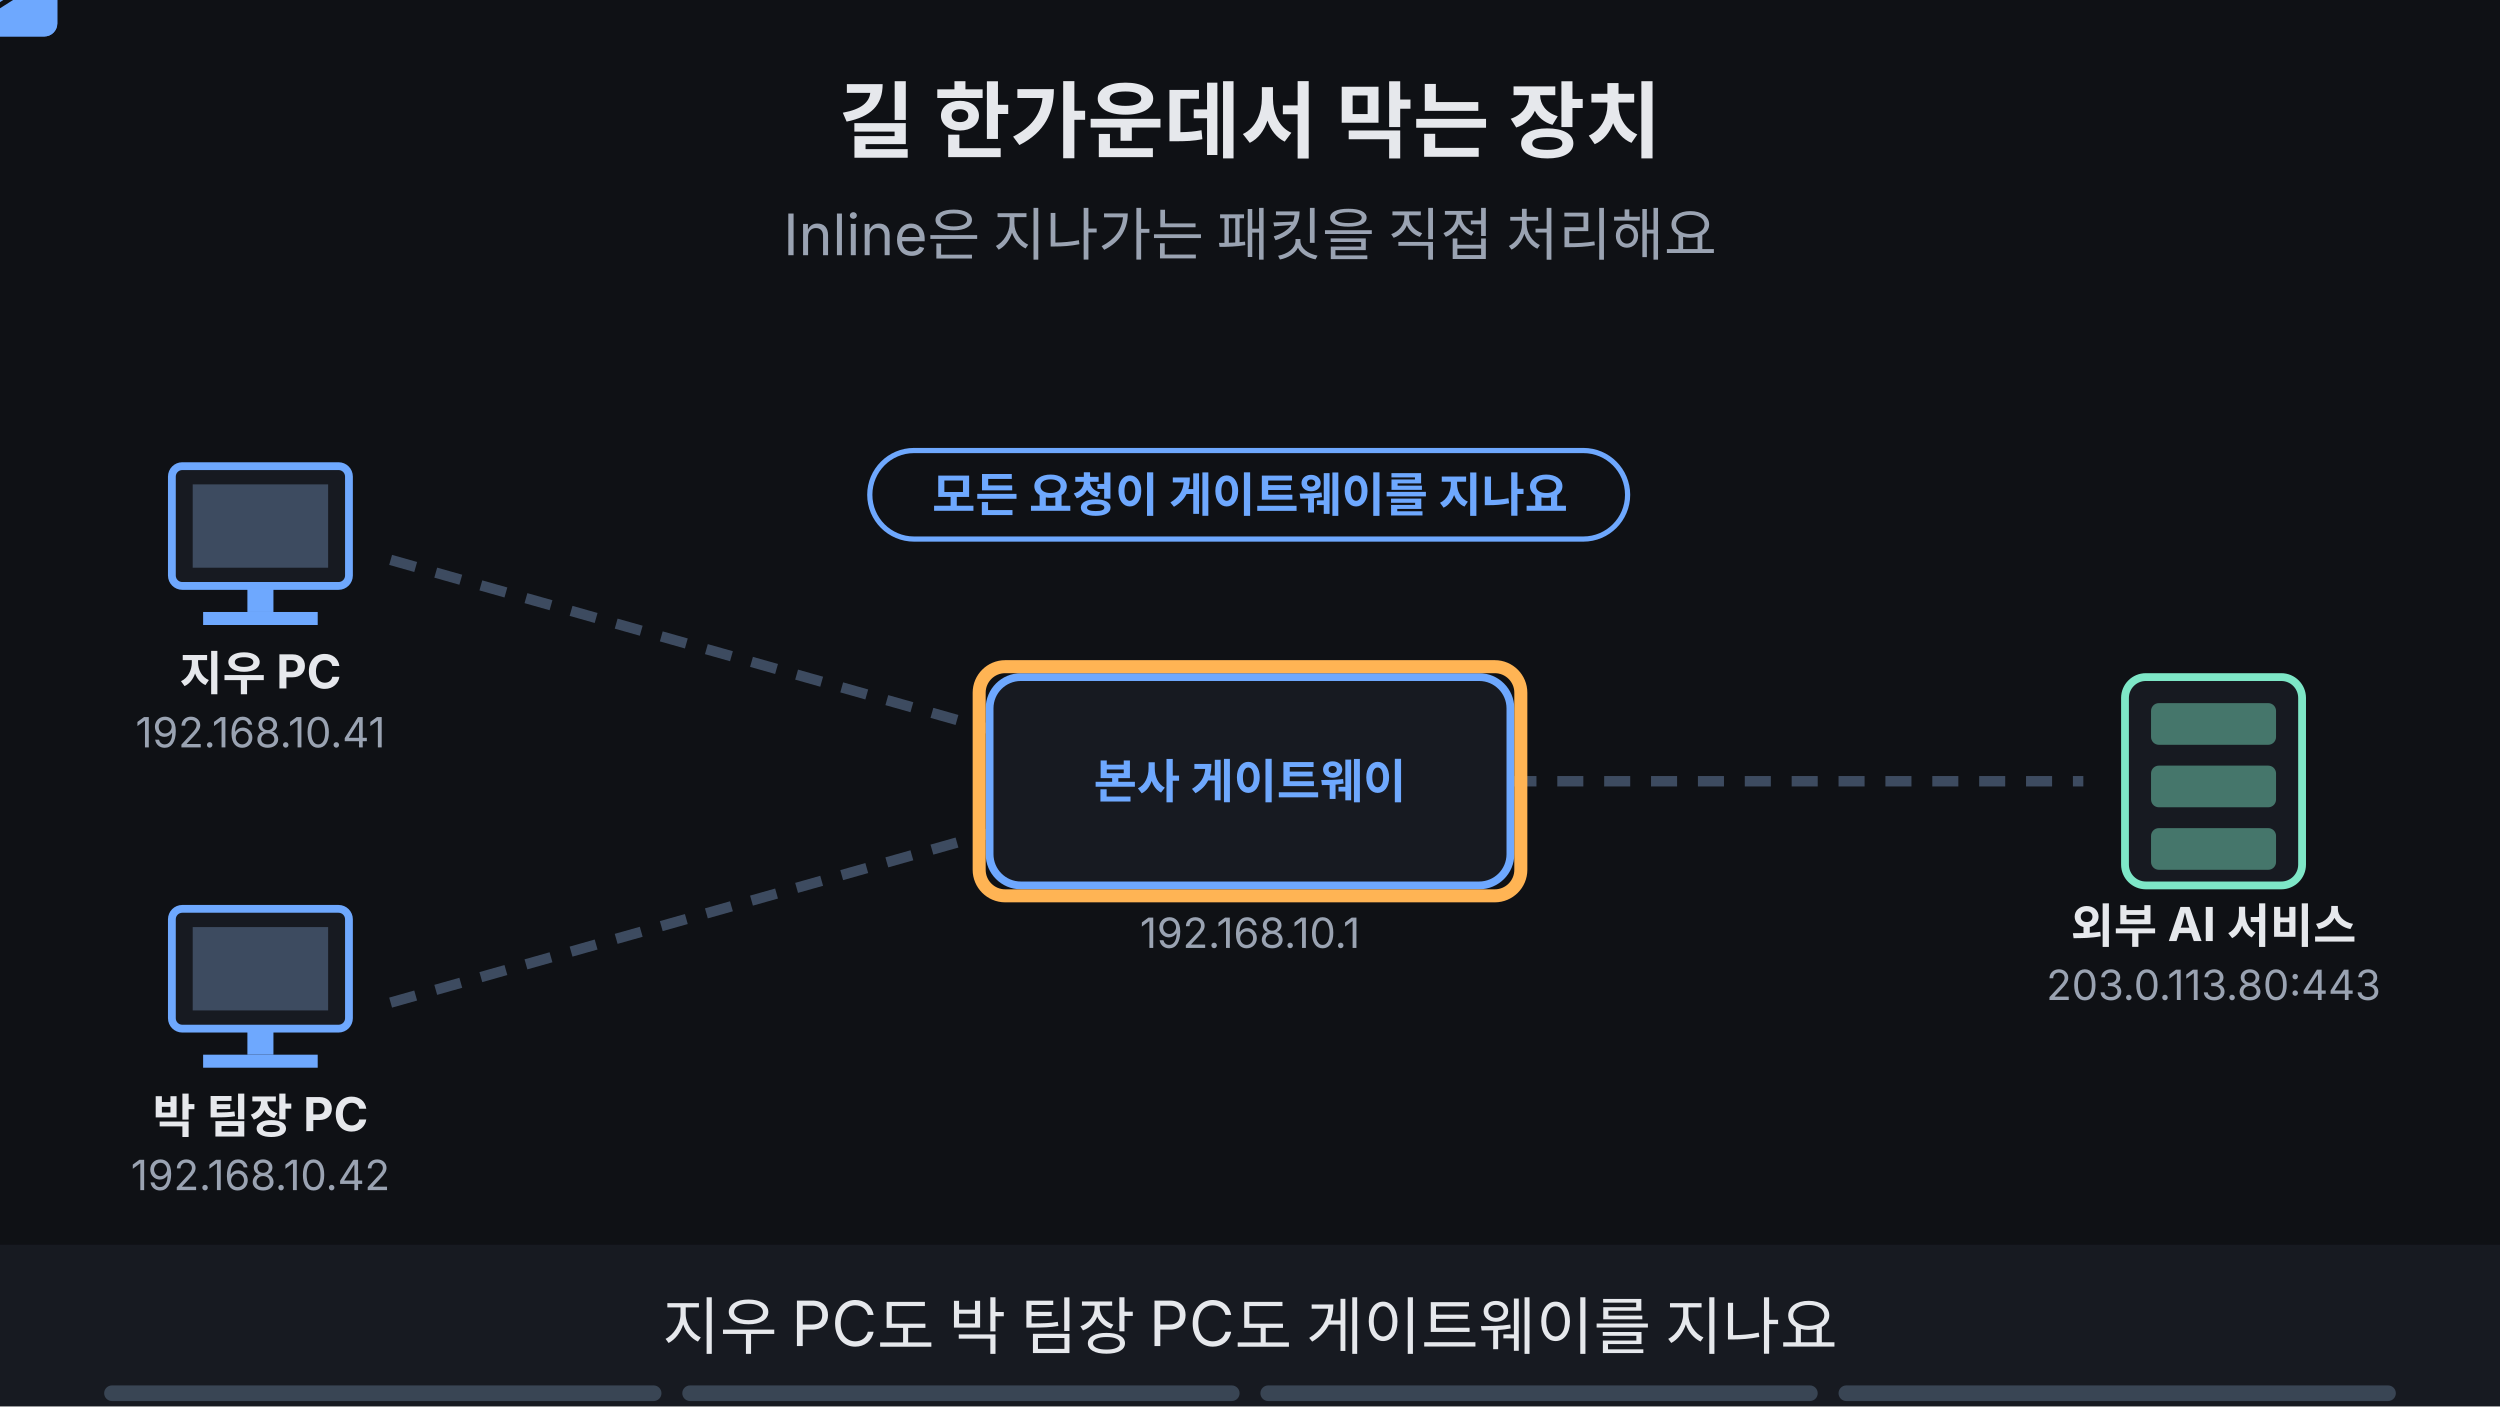
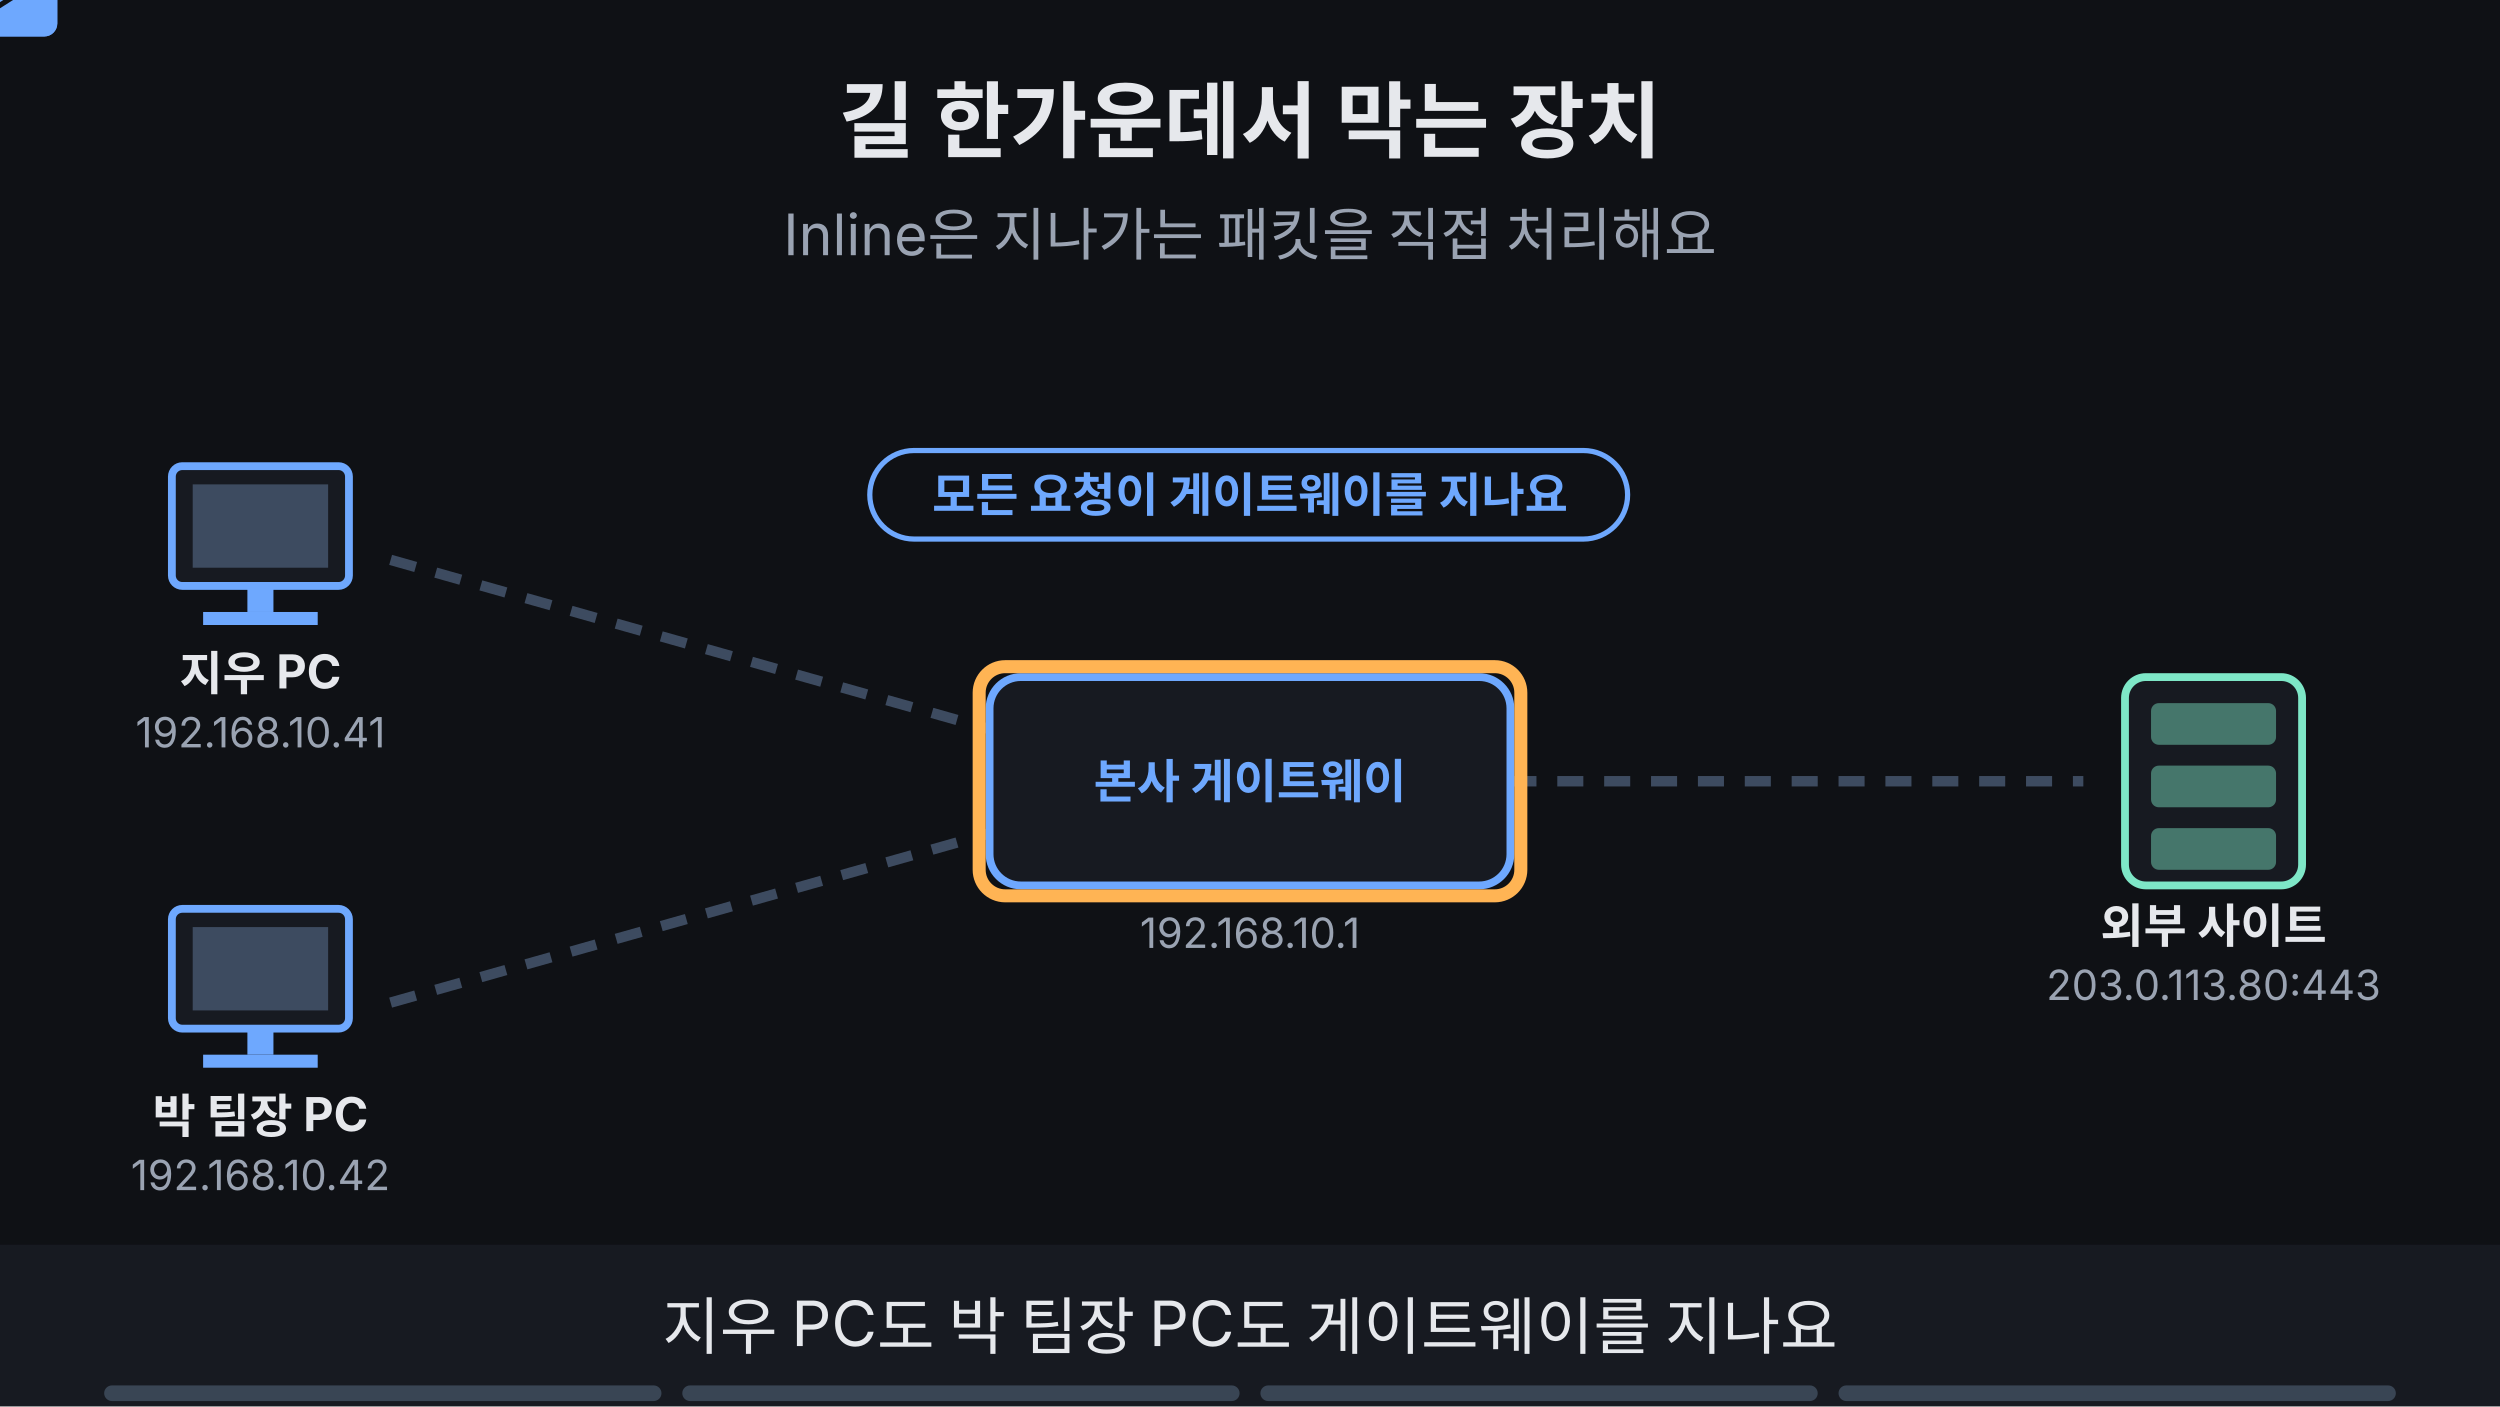
<svg xmlns="http://www.w3.org/2000/svg" viewBox="0 0 960 540" width="960" height="540" font-family="-apple-system,'Apple SD Gothic Neo','Segoe UI',sans-serif">
  <rect width="960" height="540" fill="#0f1115" />
  <text x="480" y="58" text-anchor="middle" font-size="32" font-weight="700" fill="#e6e8ec">길 한가운데서 막는 장치</text>
  <text x="480" y="98" text-anchor="middle" font-size="22" fill="#9aa3b2">Inline은 지나가는 패킷을 직접 처리해요</text>
  <line x1="150" y1="215" x2="380" y2="280" stroke="#3d4b60" stroke-width="4" stroke-dasharray="10 8" />
  <line x1="150" y1="385" x2="380" y2="320" stroke="#3d4b60" stroke-width="4" stroke-dasharray="10 8" />
  <line x1="580" y1="300" x2="800" y2="300" stroke="#3d4b60" stroke-width="4" stroke-dasharray="10 8" />
  <g opacity="1">
    <animate attributeName="opacity" values="1;1;0;0" keyTimes="0;0.110;0.125;1" dur="16s" repeatCount="indefinite" />
    <g>
      <animateTransform attributeName="transform" type="translate" values="190,222;190,222;430,284;430,284" keyTimes="0.000;0.013;0.113;1.000" dur="16s" repeatCount="indefinite" />
      <rect x="-22" y="-14" width="44" height="28" rx="5" fill="#6ea8fe" />
      <path d="M-22 -12 l22 14 l22 -14" fill="none" stroke="#0f1115" stroke-width="2" />
    </g>
  </g>
  <g opacity="1">
    <animate attributeName="opacity" values="1;1;0;0" keyTimes="0;0.110;0.125;1" dur="16s" repeatCount="indefinite" />
    <g>
      <animateTransform attributeName="transform" type="translate" values="190,378;190,378;430,316;430,316" keyTimes="0.000;0.013;0.113;1.000" dur="16s" repeatCount="indefinite" />
      <rect x="-22" y="-14" width="44" height="28" rx="5" fill="#6ea8fe" />
      <path d="M-22 -12 l22 14 l22 -14" fill="none" stroke="#0f1115" stroke-width="2" />
    </g>
  </g>
  <g opacity="0">
    <animate attributeName="opacity" values="0;0;1;1;0;0" keyTimes="0;0.125;0.140;0.235;0.250;1" dur="16s" repeatCount="indefinite" />
    <g>
      <animateTransform attributeName="transform" type="translate" values="530,300;530,300;790,300;790,300" keyTimes="0.000;0.138;0.237;1.000" dur="16s" repeatCount="indefinite" />
      <rect x="-22" y="-14" width="44" height="28" rx="5" fill="#6ea8fe" />
      <path d="M-22 -12 l22 14 l22 -14" fill="none" stroke="#0f1115" stroke-width="2" />
    </g>
  </g>
  <g opacity="0">
    <animate attributeName="opacity" values="0;0;1;1;0;0" keyTimes="0;0.500;0.515;0.735;0.750;1" dur="16s" repeatCount="indefinite" />
    <g>
      <animateTransform attributeName="transform" type="translate" values="190,378;190,378;340,322;340,322" keyTimes="0.000;0.525;0.650;1.000" dur="16s" repeatCount="indefinite" />
      <rect x="-22" y="-14" width="44" height="28" rx="5" fill="#6ea8fe" />
      <path d="M-22 -12 l22 14 l22 -14" fill="none" stroke="#0f1115" stroke-width="2" />
    </g>
  </g>
  <rect x="66" y="179" width="68" height="46" rx="4" fill="#171a21" stroke="#6ea8fe" stroke-width="3" />
  <rect x="74" y="186" width="52" height="32" fill="#3d4b60" />
  <rect x="95" y="225" width="10" height="10" fill="#6ea8fe" />
  <rect x="78" y="235" width="44" height="5" fill="#6ea8fe" />
  <text x="100" y="265" text-anchor="middle" font-size="18" font-weight="700" fill="#e6e8ec">지우 PC</text>
  <text x="100" y="287" text-anchor="middle" font-size="16" fill="#9aa3b2">192.168.10.41</text>
  <rect x="66" y="349" width="68" height="46" rx="4" fill="#171a21" stroke="#6ea8fe" stroke-width="3" />
  <rect x="74" y="356" width="52" height="32" fill="#3d4b60" />
  <rect x="95" y="395" width="10" height="10" fill="#6ea8fe" />
  <rect x="78" y="405" width="44" height="5" fill="#6ea8fe" />
  <text x="100" y="435" text-anchor="middle" font-size="18" font-weight="700" fill="#e6e8ec">박 팀장 PC</text>
  <text x="100" y="457" text-anchor="middle" font-size="16" fill="#9aa3b2">192.168.10.42</text>
  <rect x="816" y="260" width="68" height="80" rx="8" fill="#171a21" stroke="#7ee7c7" stroke-width="3" />
  <rect x="826" y="270" width="48" height="16" rx="3" fill="#7ee7c7" fill-opacity="0.45" />
  <rect x="826" y="294" width="48" height="16" rx="3" fill="#7ee7c7" fill-opacity="0.45" />
  <rect x="826" y="318" width="48" height="16" rx="3" fill="#7ee7c7" fill-opacity="0.45" />
-   <text x="850" y="362" text-anchor="middle" font-size="18" font-weight="700" fill="#e6e8ec">외부 AI 서비스</text>
+   <text x="850" y="362" text-anchor="middle" font-size="18" font-weight="700" fill="#e6e8ec">외부 사이트</text>
  <text x="850" y="384" text-anchor="middle" font-size="16" fill="#9aa3b2">203.0.113.80:443</text>
  <g opacity="1">
    <animate attributeName="opacity" values="1;1;0;0" keyTimes="0;0.735;0.750;1" dur="16s" repeatCount="indefinite" />
    <rect x="380.0" y="260.0" width="200" height="80" rx="12" fill="#171a21" stroke="#6ea8fe" stroke-width="3" />
    <text x="480" y="306.48" text-anchor="middle" font-size="18" font-weight="700" fill="#6ea8fe">본사 게이트웨이</text>
    <text x="480" y="364.0" text-anchor="middle" font-size="16" fill="#9aa3b2">192.168.10.1</text>
  </g>
  <g opacity="0">
    <animate attributeName="opacity" values="0;0;1;1" keyTimes="0;0.750;0.765;1" dur="16s" repeatCount="indefinite" />
    <rect x="380.0" y="260.0" width="200" height="80" rx="12" fill="#171a21" stroke="#9aa3b2" stroke-width="3" />
    <text x="480" y="306.48" text-anchor="middle" font-size="18" font-weight="700" fill="#9aa3b2">게이트웨이 꺼짐</text>
    <text x="480" y="364.0" text-anchor="middle" font-size="16" fill="#9aa3b2">192.168.10.1</text>
  </g>
  <g opacity="1">
    <animate attributeName="opacity" values="1;1;0;0" keyTimes="0;0.235;0.250;1" dur="16s" repeatCount="indefinite" />
    <rect x="334" y="173" width="291" height="34" rx="17" fill="#0f1115" stroke="#6ea8fe" stroke-width="2" />
    <text x="480" y="196.48" text-anchor="middle" font-size="18" font-weight="700" fill="#6ea8fe">모든 요청이 게이트웨이를 지나요</text>
  </g>
  <g opacity="1">
    <animate attributeName="opacity" values="1;1;0;0" keyTimes="0;0.235;0.250;1" dur="16s" repeatCount="indefinite" />
    <rect x="376" y="256" width="208" height="88" rx="10" fill="none" stroke="#ffb454" stroke-width="5" />
  </g>
  <g opacity="0">
    <animate attributeName="opacity" values="0;0;1;1;0;0" keyTimes="0;0.250;0.265;0.735;0.750;1" dur="16s" repeatCount="indefinite" />
    <rect x="344" y="188" width="271" height="34" rx="17" fill="#ff7b72" stroke="#ff7b72" stroke-width="2" />
    <text x="480" y="211.48" text-anchor="middle" font-size="18" font-weight="700" fill="#0f1115">목적지 203.0.113.80 → Drop</text>
  </g>
  <g opacity="0">
    <animate attributeName="opacity" values="0;0;1;1;0;0" keyTimes="0;0.250;0.265;0.485;0.500;1" dur="16s" repeatCount="indefinite" />
    <rect x="376" y="256" width="208" height="88" rx="10" fill="none" stroke="#ffb454" stroke-width="5" />
  </g>
  <g opacity="0">
    <animate attributeName="opacity" values="0;0;1;1;0;0" keyTimes="0;0.500;0.515;0.735;0.750;1" dur="16s" repeatCount="indefinite" />
    <circle cx="398" cy="262" r="16" fill="#ff7b72" />
    <path d="M391 255 l14 14 M405 255 l-14 14" stroke="#0f1115" stroke-width="4" />
  </g>
  <g opacity="0">
    <animate attributeName="opacity" values="0;0;1;1" keyTimes="0;0.750;0.765;1" dur="16s" repeatCount="indefinite" />
    <circle cx="690" cy="300" r="16" fill="#ff7b72" />
    <path d="M683 293 l14 14 M697 293 l-14 14" stroke="#0f1115" stroke-width="4" />
    <rect x="381" y="188" width="198" height="34" rx="17" fill="#6ea8fe" stroke="#6ea8fe" stroke-width="2" />
    <text x="480" y="211.48" text-anchor="middle" font-size="18" font-weight="700" fill="#0f1115">꺼지면 통신도 끊겨요</text>
  </g>
  <g opacity="0">
    <animate attributeName="opacity" values="0;0;1;1" keyTimes="0;0.750;0.765;1" dur="16s" repeatCount="indefinite" />
    <rect x="376" y="256" width="208" height="88" rx="10" fill="none" stroke="#ffb454" stroke-width="5" />
  </g>
  <rect x="0" y="478" width="960" height="62" fill="#171a21" />
  <g opacity="1">
    <animate attributeName="opacity" values="1;1;0;0" keyTimes="0;0.235;0.250;1" dur="16s" repeatCount="indefinite" />
    <text x="480" y="518" text-anchor="middle" font-size="24" fill="#e6e8ec">지우 PC도 박 팀장 PC도 게이트웨이를 지나요</text>
  </g>
  <g opacity="0">
    <animate attributeName="opacity" values="0;0;1;1;0;0" keyTimes="0;0.250;0.265;0.485;0.500;1" dur="16s" repeatCount="indefinite" />
    <text x="480" y="518" text-anchor="middle" font-size="24" fill="#e6e8ec">지나가는 길에 차단 규칙을 걸어요</text>
  </g>
  <g opacity="0">
    <animate attributeName="opacity" values="0;0;1;1;0;0" keyTimes="0;0.500;0.515;0.735;0.750;1" dur="16s" repeatCount="indefinite" />
    <text x="480" y="518" text-anchor="middle" font-size="24" fill="#e6e8ec">규칙에 맞는 패킷은 그 자리에서 버려져요</text>
  </g>
  <g opacity="0">
    <animate attributeName="opacity" values="0;0;1;1" keyTimes="0;0.750;0.765;1" dur="16s" repeatCount="indefinite" />
    <text x="480" y="518" text-anchor="middle" font-size="24" fill="#e6e8ec">꺼지면 통신도 끊기는 장치가 Inline이에요</text>
  </g>
  <g aria-label="재생 진행 막대" data-stage-count="4">
    <g class="progress-segment" data-stage="1">
      <rect x="40" y="532" width="214" height="6" rx="3" fill="#394554" />
      <rect x="40" y="532" width="0" height="6" rx="3" fill="#ff3434">
        <animate attributeName="width" values="0;214;214" keyTimes="0;0.25;1" dur="16s" repeatCount="indefinite" />
      </rect>
    </g>
    <g class="progress-segment" data-stage="2">
      <rect x="262" y="532" width="214" height="6" rx="3" fill="#394554" />
      <rect x="262" y="532" width="0" height="6" rx="3" fill="#ff3434">
        <animate attributeName="width" values="0;0;214;214" keyTimes="0;0.25;0.5;1" dur="16s" repeatCount="indefinite" />
      </rect>
    </g>
    <g class="progress-segment" data-stage="3">
      <rect x="484" y="532" width="214" height="6" rx="3" fill="#394554" />
      <rect x="484" y="532" width="0" height="6" rx="3" fill="#ff3434">
        <animate attributeName="width" values="0;0;214;214" keyTimes="0;0.5;0.75;1" dur="16s" repeatCount="indefinite" />
      </rect>
    </g>
    <g class="progress-segment" data-stage="4">
      <rect x="706" y="532" width="214" height="6" rx="3" fill="#394554" />
      <rect x="706" y="532" width="0" height="6" rx="3" fill="#ff3434">
        <animate attributeName="width" values="0;0;214" keyTimes="0;0.75;1" dur="16s" repeatCount="indefinite" />
      </rect>
    </g>
  </g>
</svg>
